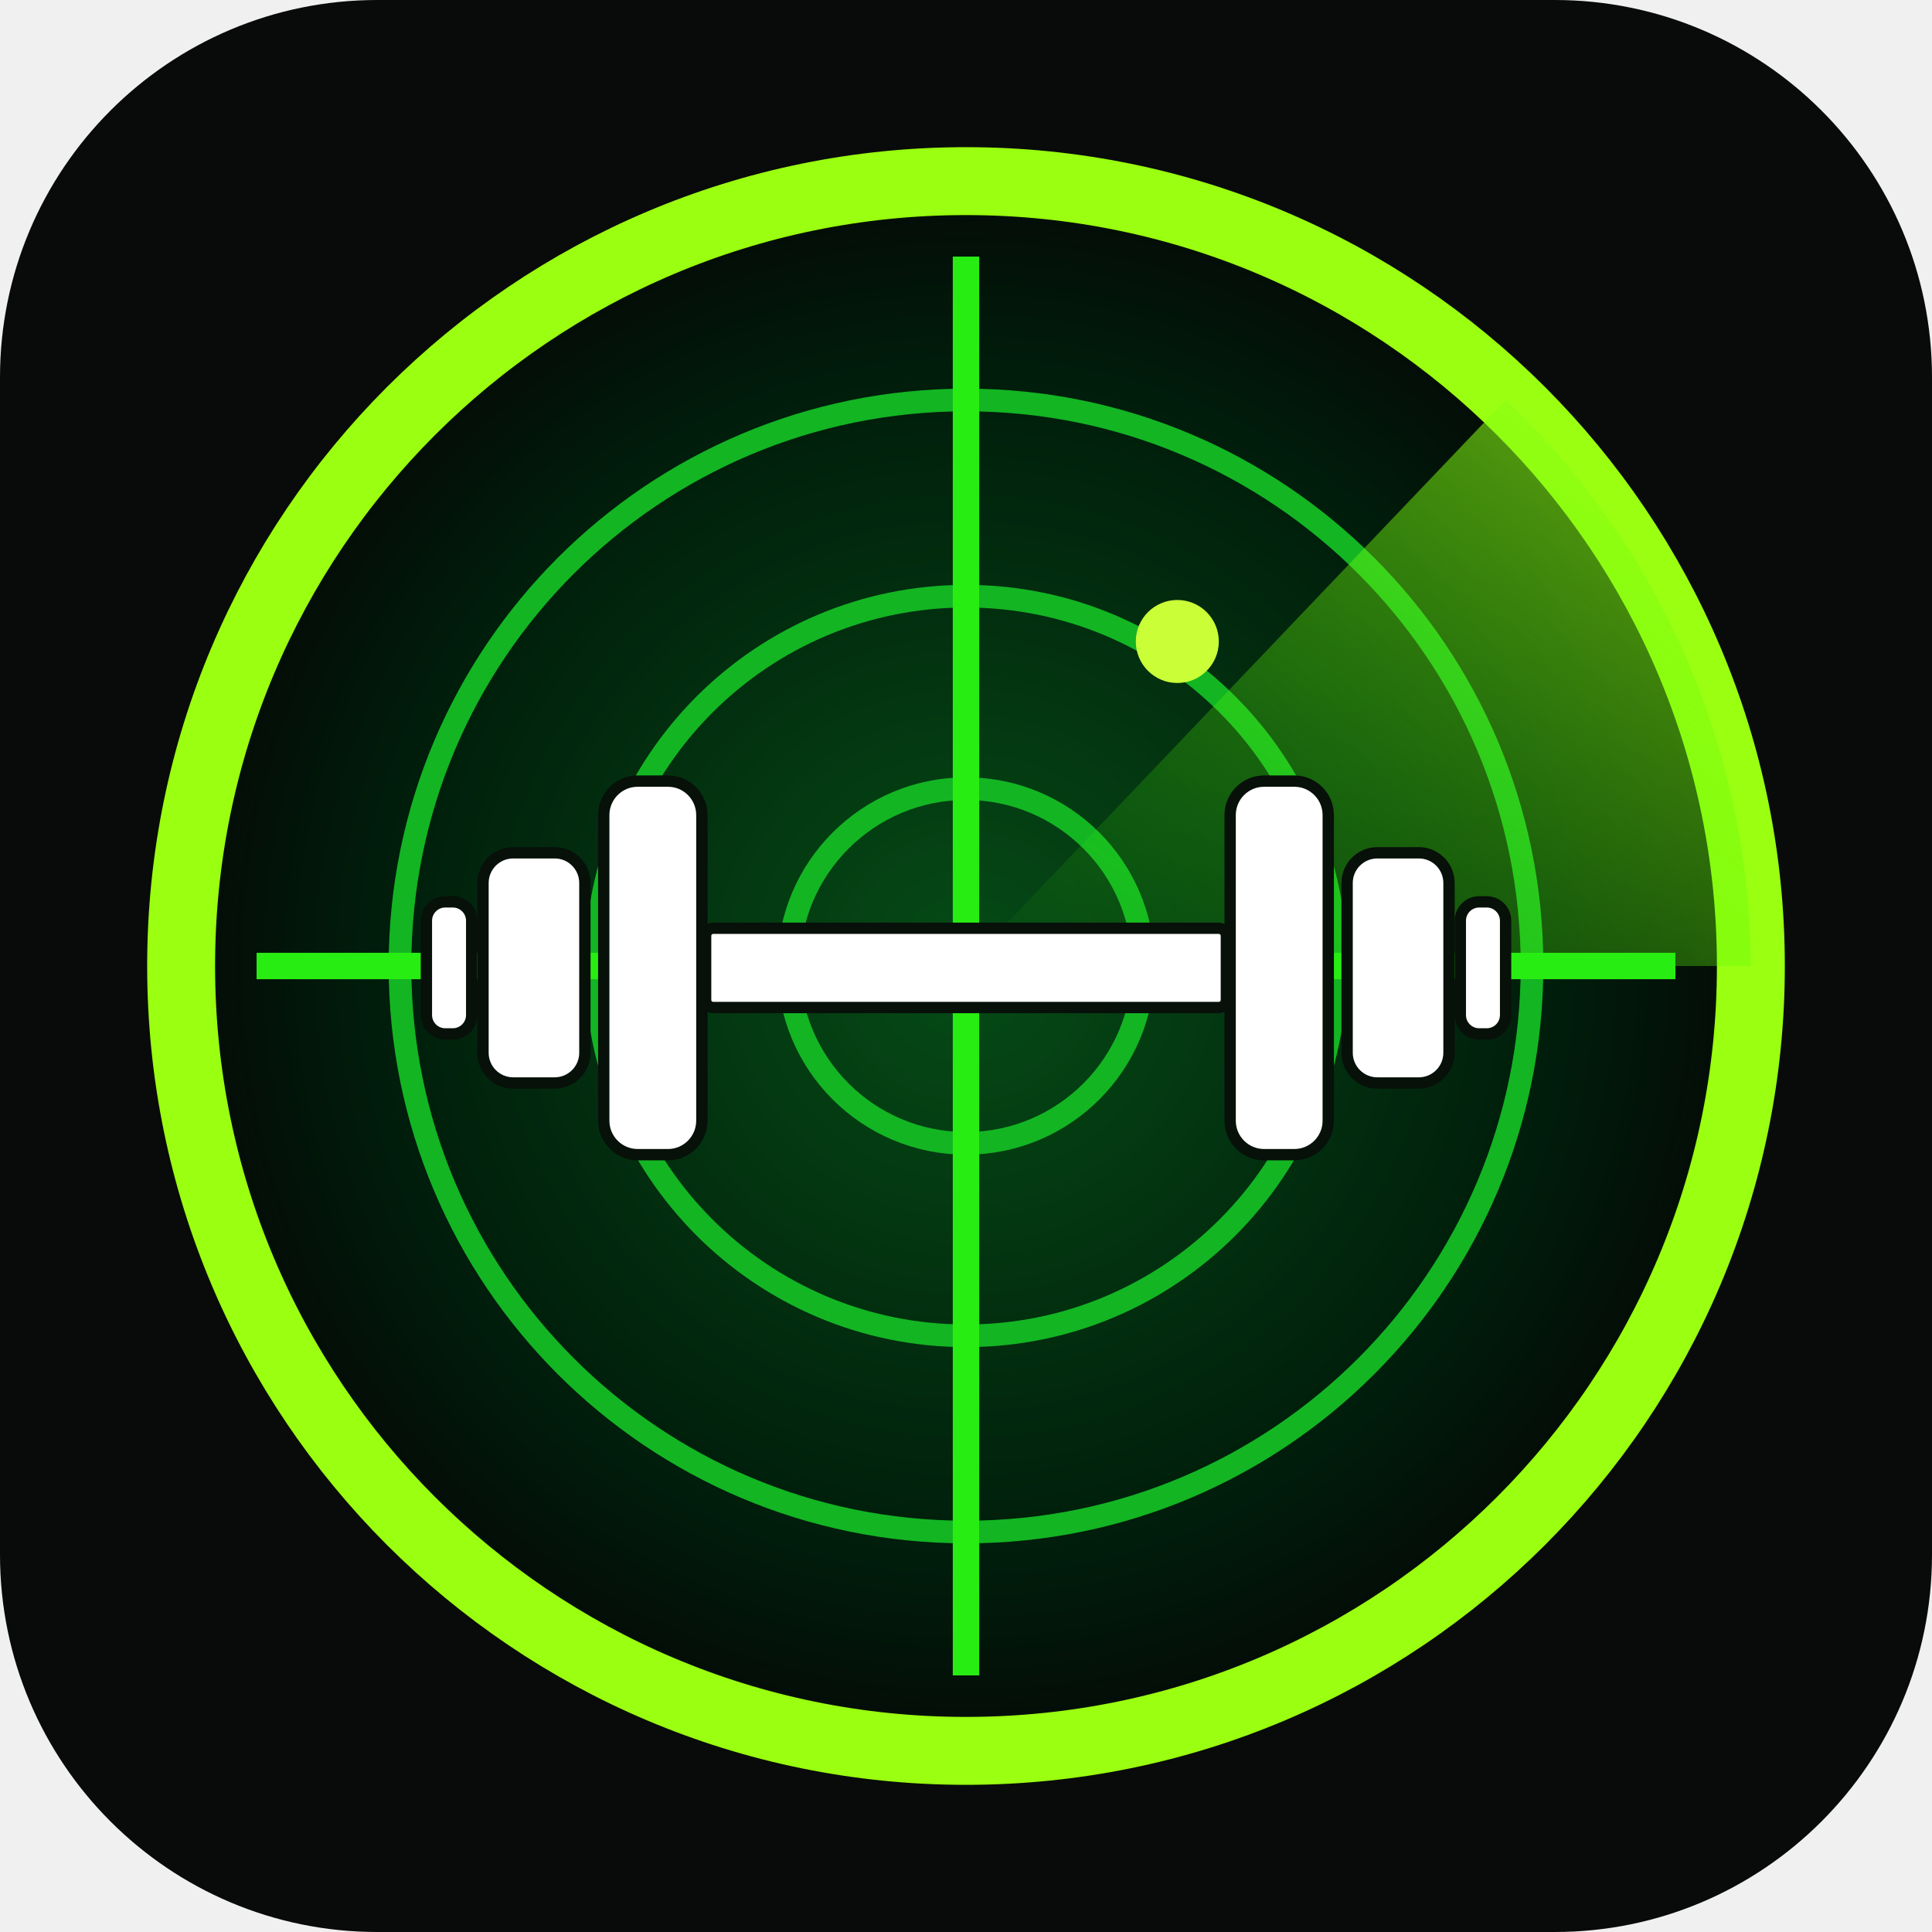
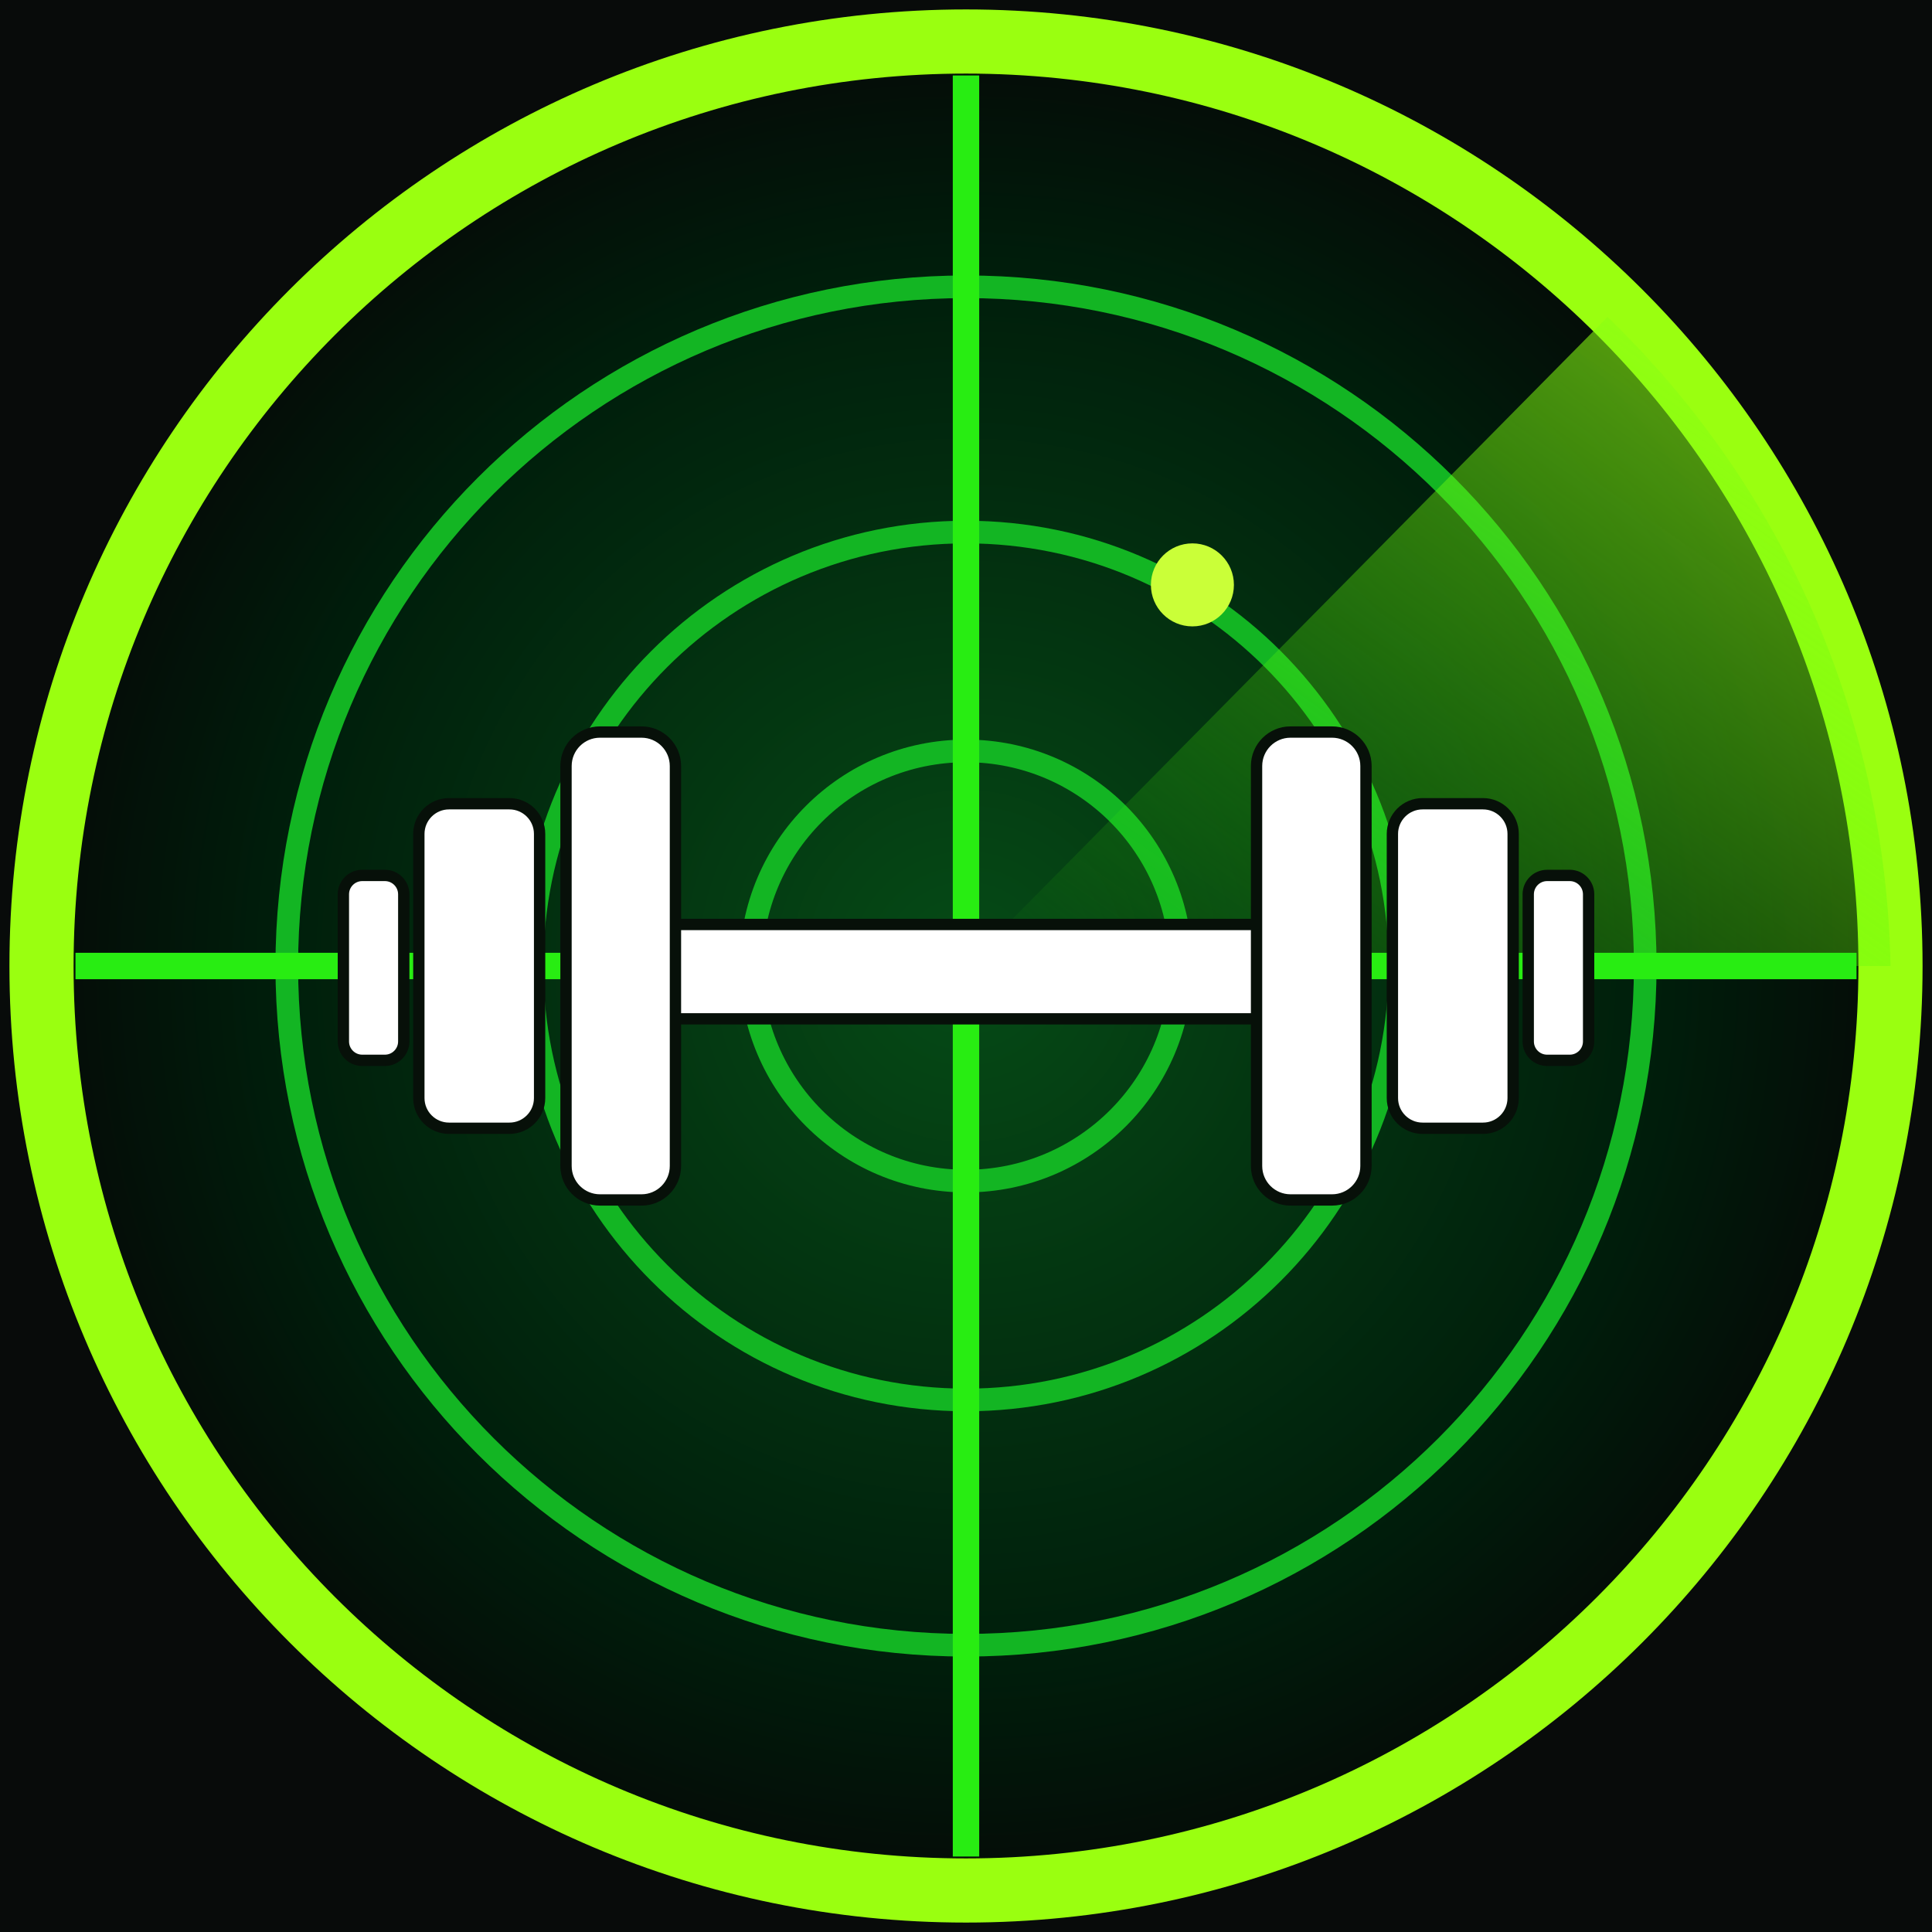
<svg xmlns="http://www.w3.org/2000/svg" viewBox="0 0 512 512">
  <defs>
    <radialGradient id="bg">
      <stop stop-color="#064b16" />
      <stop offset=".75" stop-color="#001d0b" />
      <stop offset="1" stop-color="#050a07" />
    </radialGradient>
    <linearGradient id="beam" x1="0" x2="1" y1="1" y2="0">
      <stop stop-color="#28f500" stop-opacity="0" />
      <stop offset="1" stop-color="#9dff16" stop-opacity=".7" />
    </linearGradient>
  </defs>
-   <rect width="512" height="512" rx="100" fill="#080b0a" />
-   <circle cx="256" cy="256" r="208" fill="url(#bg)" stroke="#9aff10" stroke-width="18" />
+   <rect width="512" height="512" rx="0" fill="#080b0a" />
+   <circle cx="256" cy="256" r="245" fill="url(#bg)" stroke="#9aff10" stroke-width="17" />
  <g fill="none" stroke="#13b523" stroke-width="6">
-     <circle cx="256" cy="256" r="150" />
-     <circle cx="256" cy="256" r="98" />
-     <circle cx="256" cy="256" r="47" />
+     <circle cx="256" cy="256" r="180" />
+     <circle cx="256" cy="256" r="115" />
+     <circle cx="256" cy="256" r="57" />
  </g>
-   <path d="M256 256 399 106 A208 208 0 0 1 464 256Z" fill="url(#beam)" />
-   <path d="M256 68v376M68 256h376" stroke="#28ed12" stroke-width="7" />
-   <circle cx="312" cy="170" r="11" fill="#caff38" />
+   <path d="M256 256 426 84 A245 245 0 0 1 501 256Z" fill="url(#beam)" />
+   <path d="M256 20v472M20 256h472" stroke="#28ed12" stroke-width="7" />
+   <circle cx="316" cy="155" r="11" fill="#caff38" />
  <g fill="#fff" stroke="#071009" stroke-width="3">
-     <rect x="187" y="246" width="138" height="21" rx="2" />
-     <rect x="160" y="207" width="26" height="99" rx="9" />
-     <rect x="128" y="226" width="27" height="61" rx="8" />
-     <rect x="113" y="239" width="12" height="35" rx="5" />
-     <rect x="326" y="207" width="26" height="99" rx="9" />
-     <rect x="357" y="226" width="27" height="61" rx="8" />
-     <rect x="387" y="239" width="12" height="35" rx="5" />
+     <rect x="175" y="245" width="162" height="25" rx="2" />
+     <rect x="150" y="194" width="29" height="124" rx="9" />
+     <rect x="111" y="213" width="32" height="86" rx="8" />
+     <rect x="91" y="232" width="16" height="49" rx="5" />
+     <rect x="333" y="194" width="29" height="124" rx="9" />
+     <rect x="369" y="213" width="32" height="86" rx="8" />
+     <rect x="405" y="232" width="16" height="49" rx="5" />
  </g>
</svg>
